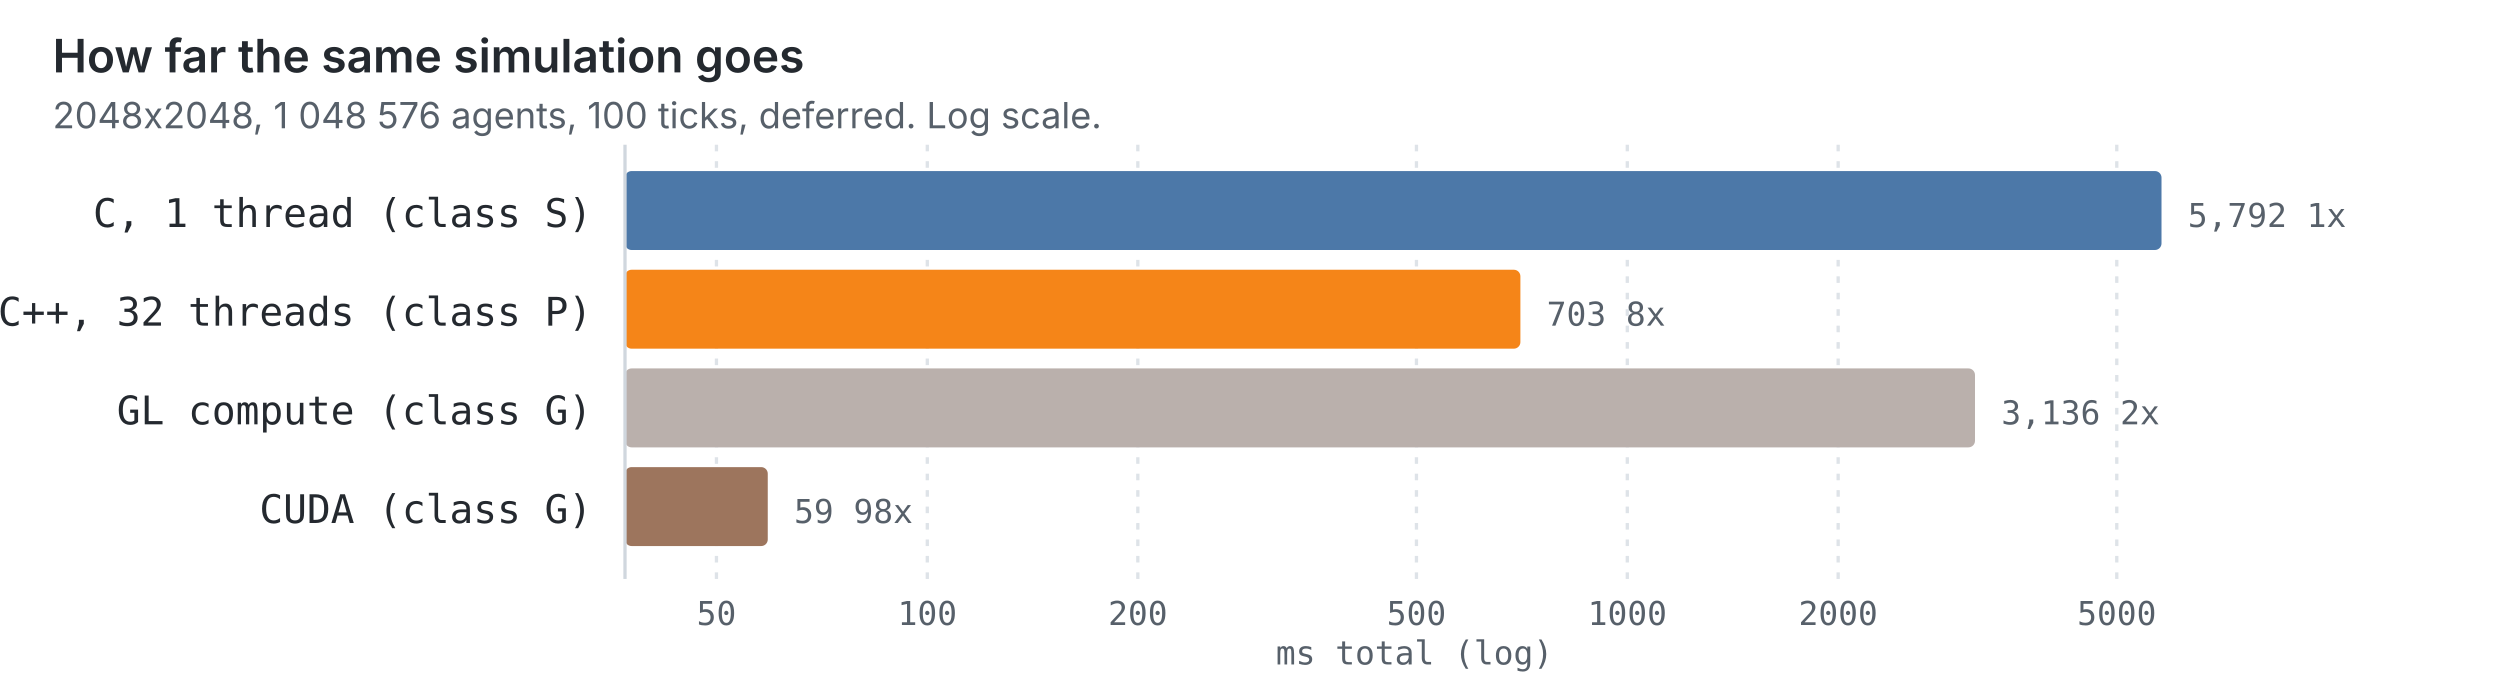
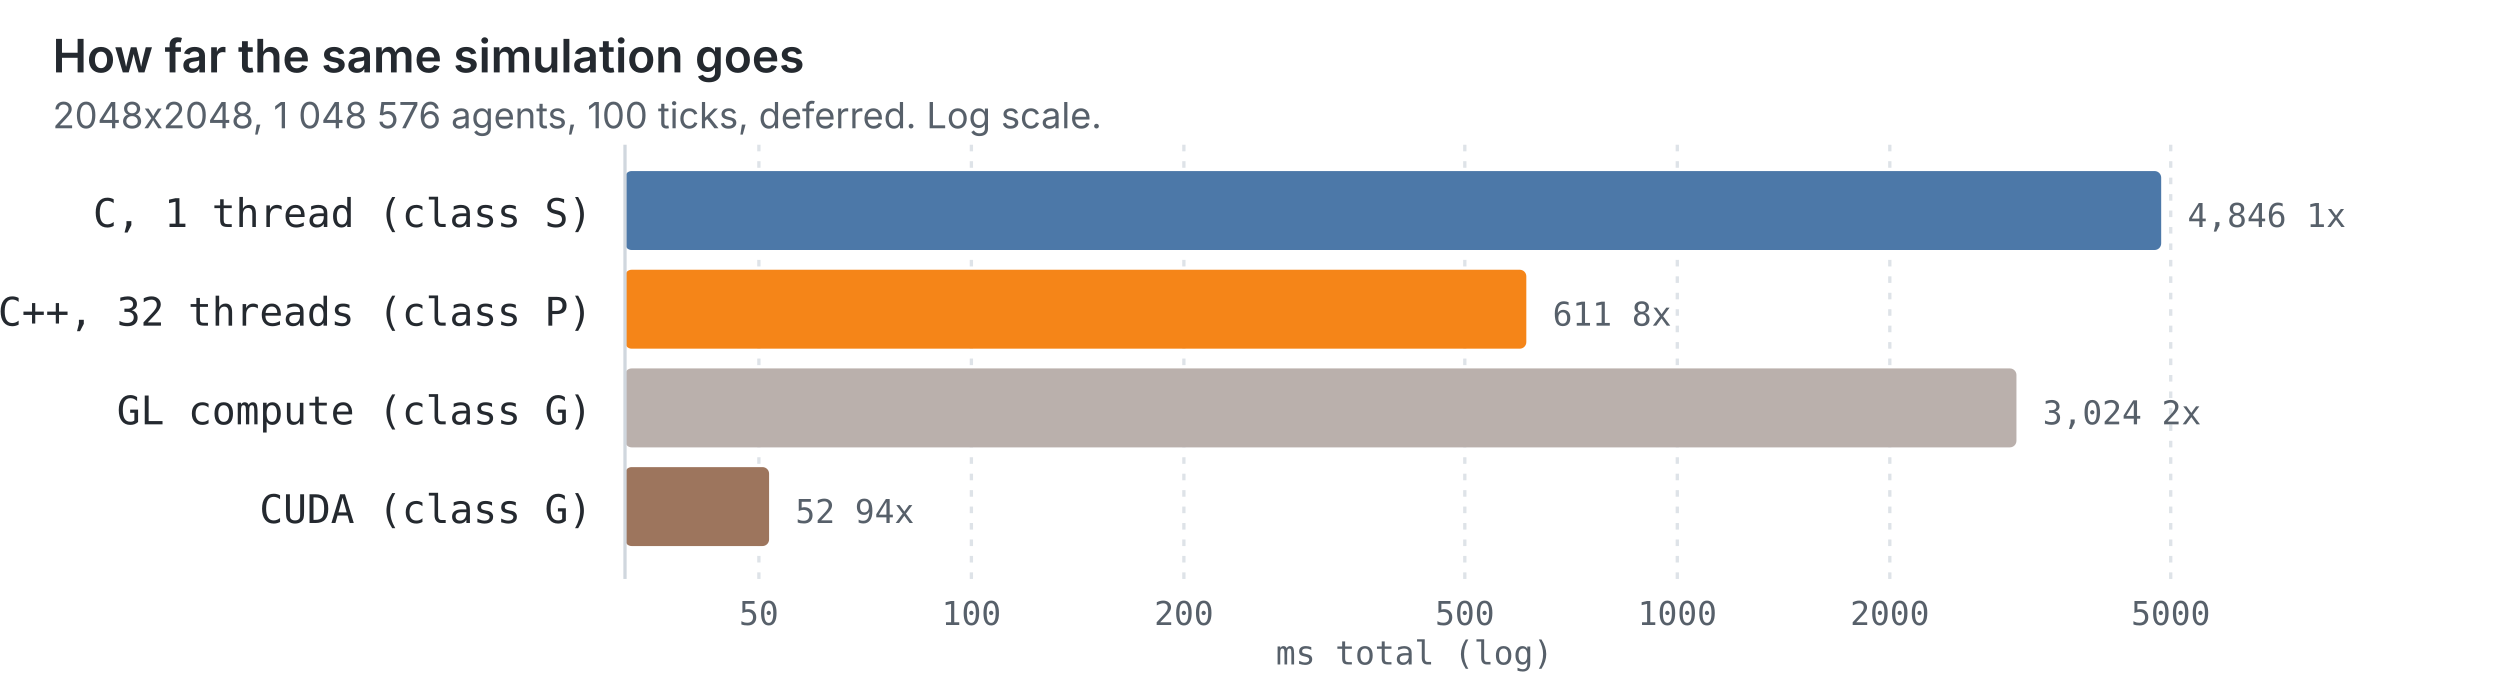
<svg xmlns="http://www.w3.org/2000/svg" viewBox="0 0 760 206" width="760" height="206" role="img" aria-label="How far the same simulation goes">
  <style>
    .bg    { fill: none; }
    .lbl   { fill: #24292f; font: 12px ui-monospace, "SF Mono", Menlo, monospace; }
    .lbl-s { fill: #57606a; font: 10px ui-monospace, "SF Mono", Menlo, monospace; }
    .ttl   { fill: #24292f; font: 600 14px -apple-system, "Segoe UI", sans-serif; }
    .sub   { fill: #57606a; font: 11px -apple-system, "Segoe UI", sans-serif; }
    .axis  { stroke: #d0d7de; stroke-width: 1; }
    .grid  { stroke: #d0d7de; stroke-width: 1; stroke-dasharray: 2 3; opacity: .7; }
    @media (prefers-color-scheme: dark) {
      .lbl   { fill: #e6edf3; }
      .lbl-s { fill: #9198a1; }
      .ttl   { fill: #e6edf3; }
      .sub   { fill: #9198a1; }
      .axis  { stroke: #3d444d; }
      .grid  { stroke: #3d444d; }
    }
  </style>
  <text x="16" y="22" class="ttl">How far the same simulation goes</text>
  <text x="16" y="39" class="sub">2048x2048, 1 048 576 agents, 100 ticks, deferred. Log scale.</text>
-   <line x1="217.8" y1="44" x2="217.8" y2="176" class="grid" />
-   <text x="217.8" y="190" class="lbl-s" text-anchor="middle">50</text>
-   <line x1="281.9" y1="44" x2="281.9" y2="176" class="grid" />
-   <text x="281.9" y="190" class="lbl-s" text-anchor="middle">100</text>
-   <line x1="345.9" y1="44" x2="345.9" y2="176" class="grid" />
-   <text x="345.9" y="190" class="lbl-s" text-anchor="middle">200</text>
-   <line x1="430.6" y1="44" x2="430.6" y2="176" class="grid" />
-   <text x="430.6" y="190" class="lbl-s" text-anchor="middle">500</text>
-   <line x1="494.7" y1="44" x2="494.7" y2="176" class="grid" />
-   <text x="494.7" y="190" class="lbl-s" text-anchor="middle">1000</text>
-   <line x1="558.8" y1="44" x2="558.8" y2="176" class="grid" />
-   <text x="558.8" y="190" class="lbl-s" text-anchor="middle">2000</text>
-   <line x1="643.5" y1="44" x2="643.5" y2="176" class="grid" />
-   <text x="643.5" y="190" class="lbl-s" text-anchor="middle">5000</text>
+   <line x1="230.7" y1="44" x2="230.7" y2="176" class="grid" />
+   <text x="230.7" y="190" class="lbl-s" text-anchor="middle">50</text>
+   <line x1="295.3" y1="44" x2="295.3" y2="176" class="grid" />
+   <text x="295.3" y="190" class="lbl-s" text-anchor="middle">100</text>
+   <line x1="359.9" y1="44" x2="359.9" y2="176" class="grid" />
+   <text x="359.9" y="190" class="lbl-s" text-anchor="middle">200</text>
+   <line x1="445.3" y1="44" x2="445.3" y2="176" class="grid" />
+   <text x="445.3" y="190" class="lbl-s" text-anchor="middle">500</text>
+   <line x1="509.9" y1="44" x2="509.9" y2="176" class="grid" />
+   <text x="509.9" y="190" class="lbl-s" text-anchor="middle">1000</text>
+   <line x1="574.5" y1="44" x2="574.5" y2="176" class="grid" />
+   <text x="574.5" y="190" class="lbl-s" text-anchor="middle">2000</text>
+   <line x1="659.9" y1="44" x2="659.9" y2="176" class="grid" />
+   <text x="659.9" y="190" class="lbl-s" text-anchor="middle">5000</text>
  <text x="430" y="202" class="lbl-s" text-anchor="middle">ms total (log)</text>
  <text x="180" y="69" class="lbl" text-anchor="end">C, 1 thread (class S)</text>
-   <rect x="190" y="52" width="467.1" height="24" rx="2" fill="#4c78a8" />
-   <text x="665.1" y="69" class="lbl-s">5,792  1x</text>
+   <rect x="190" y="52" width="467.0" height="24" rx="2" fill="#4c78a8" />
+   <text x="665.0" y="69" class="lbl-s">4,846  1x</text>
  <text x="180" y="99" class="lbl" text-anchor="end">C++, 32 threads (class P)</text>
-   <rect x="190" y="82" width="272.2" height="24" rx="2" fill="#f58518" />
-   <text x="470.2" y="99" class="lbl-s">703  8x</text>
+   <rect x="190" y="82" width="274.0" height="24" rx="2" fill="#f58518" />
+   <text x="472.0" y="99" class="lbl-s">611  8x</text>
  <text x="180" y="129" class="lbl" text-anchor="end">GL compute (class G)</text>
-   <rect x="190" y="112" width="410.4" height="24" rx="2" fill="#bab0ac" />
-   <text x="608.4" y="129" class="lbl-s">3,136  2x</text>
+   <rect x="190" y="112" width="423.0" height="24" rx="2" fill="#bab0ac" />
+   <text x="621.0" y="129" class="lbl-s">3,024  2x</text>
  <text x="180" y="159" class="lbl" text-anchor="end">CUDA (class G)</text>
-   <rect x="190" y="142" width="43.4" height="24" rx="2" fill="#9d755d" />
-   <text x="241.4" y="159" class="lbl-s">59  98x</text>
+   <rect x="190" y="142" width="43.8" height="24" rx="2" fill="#9d755d" />
+   <text x="241.8" y="159" class="lbl-s">52  94x</text>
  <line x1="190" y1="44" x2="190" y2="176" class="axis" />
</svg>
